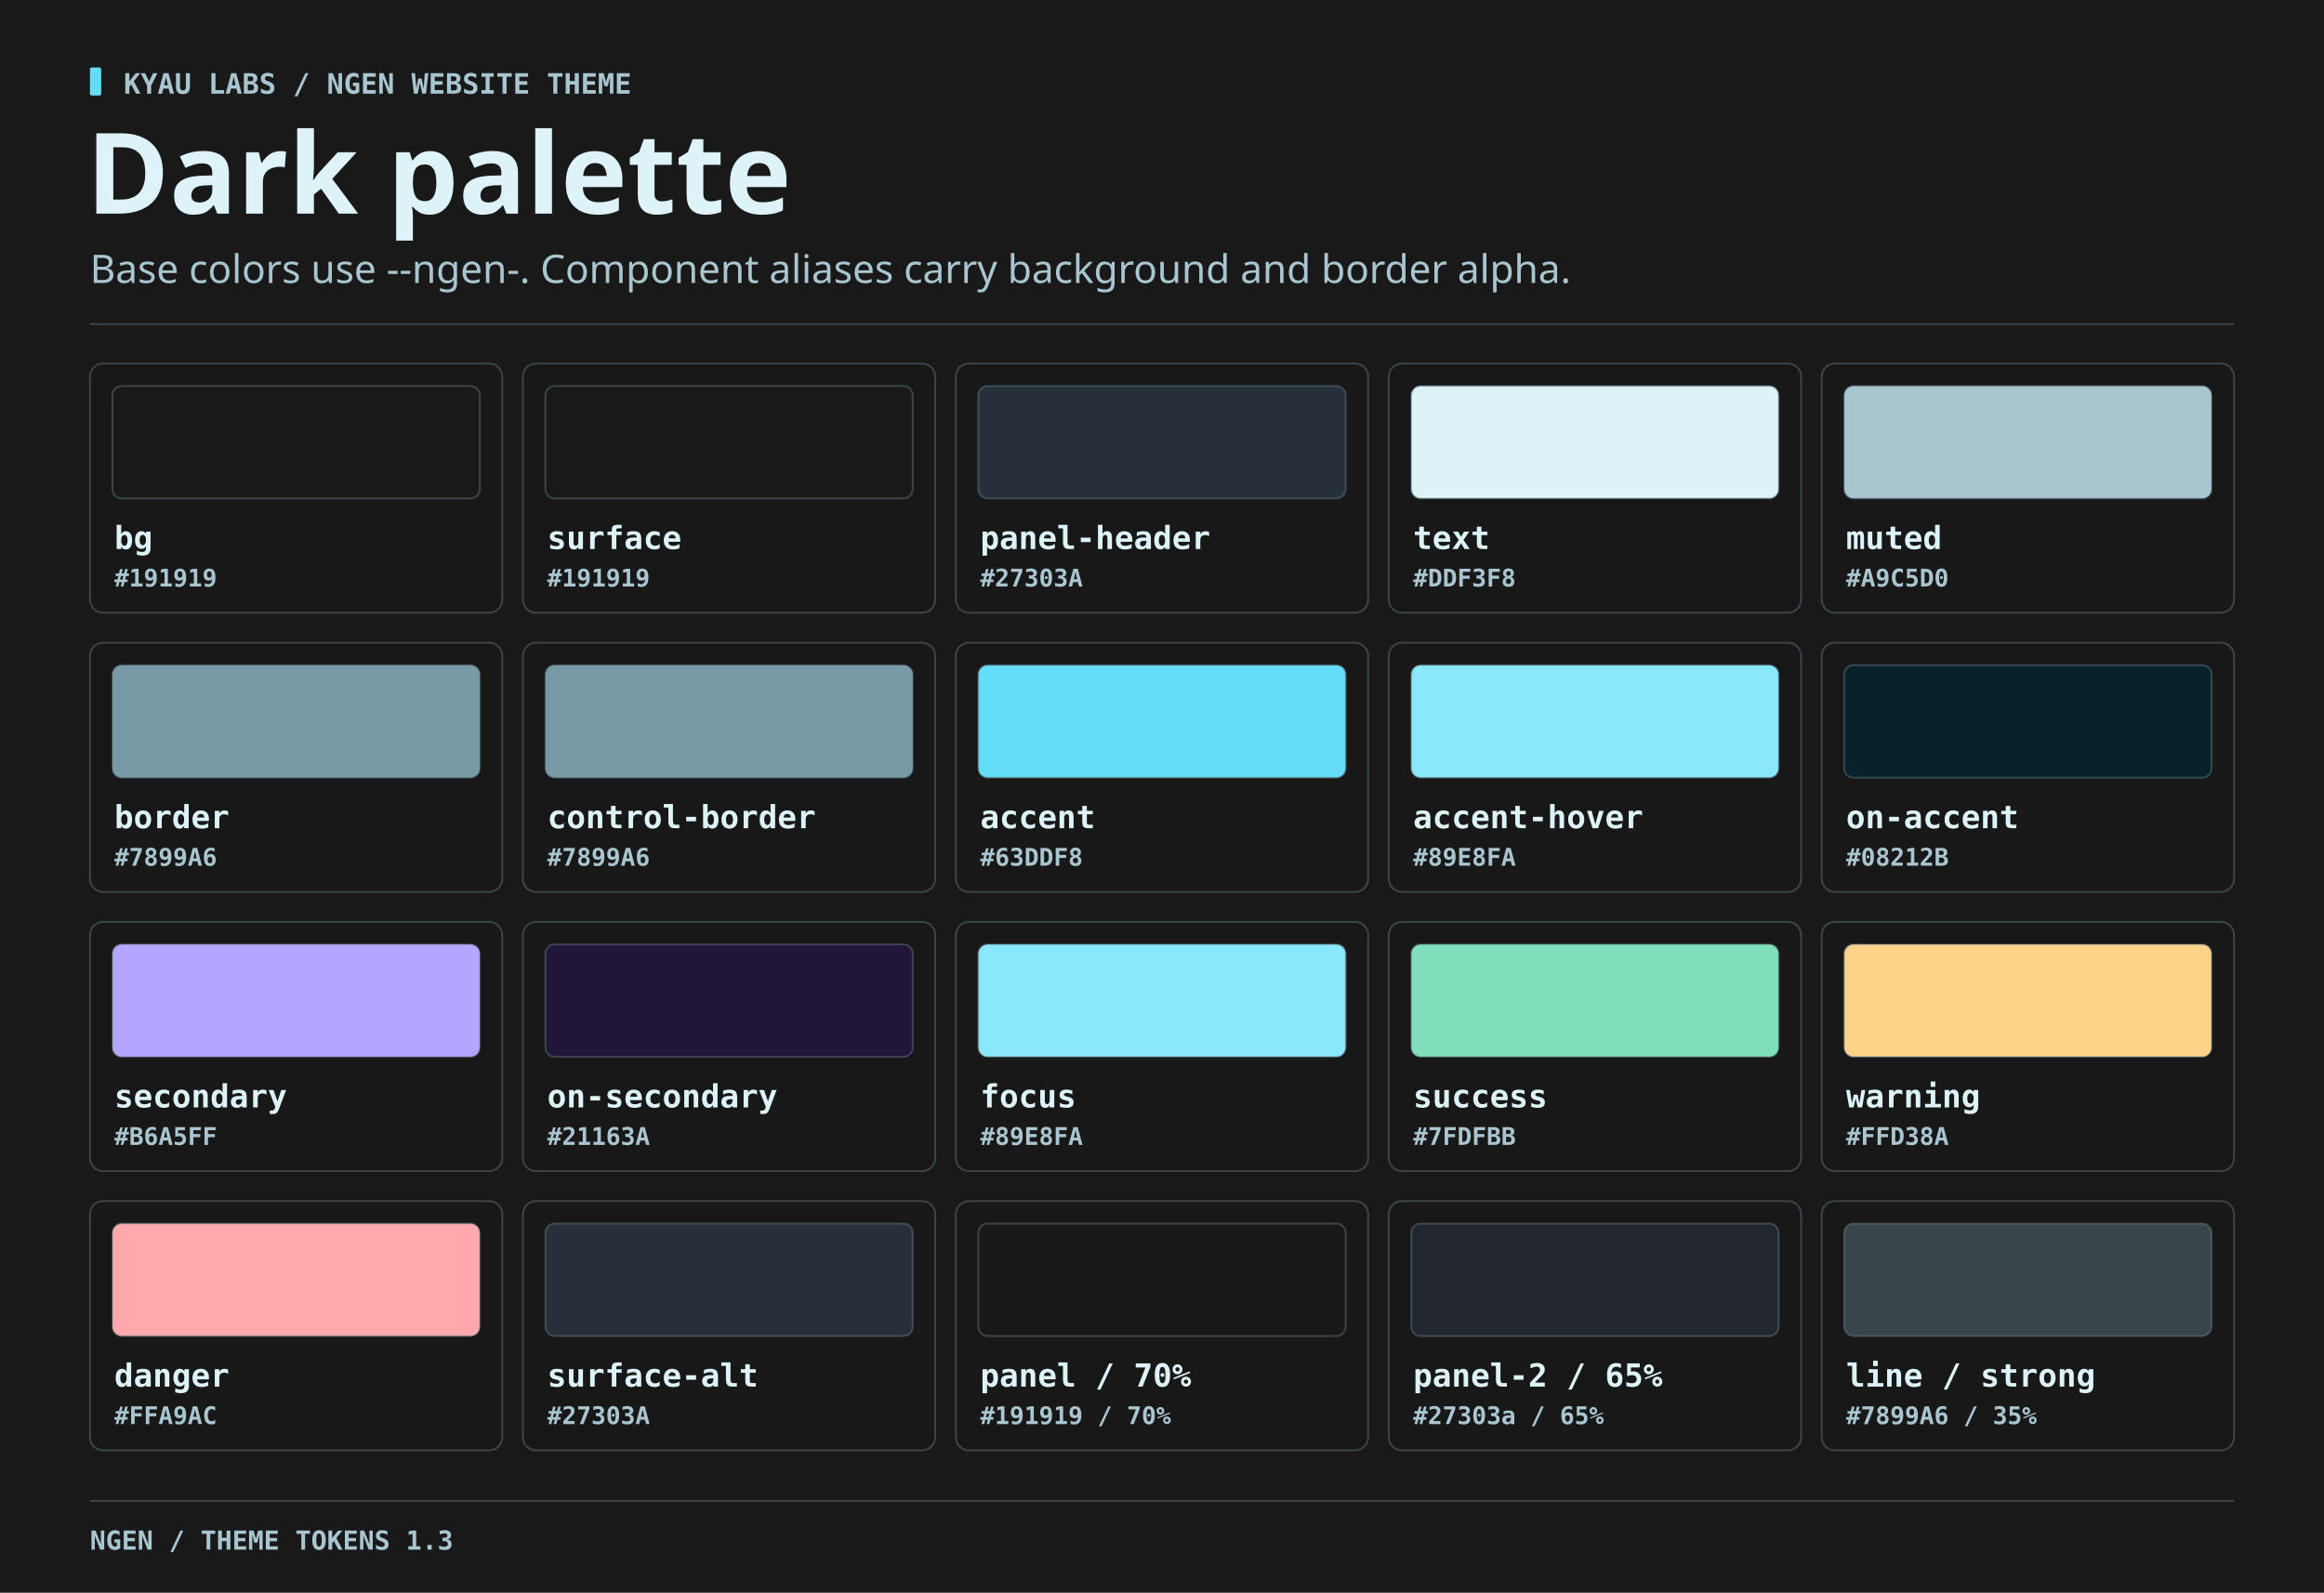
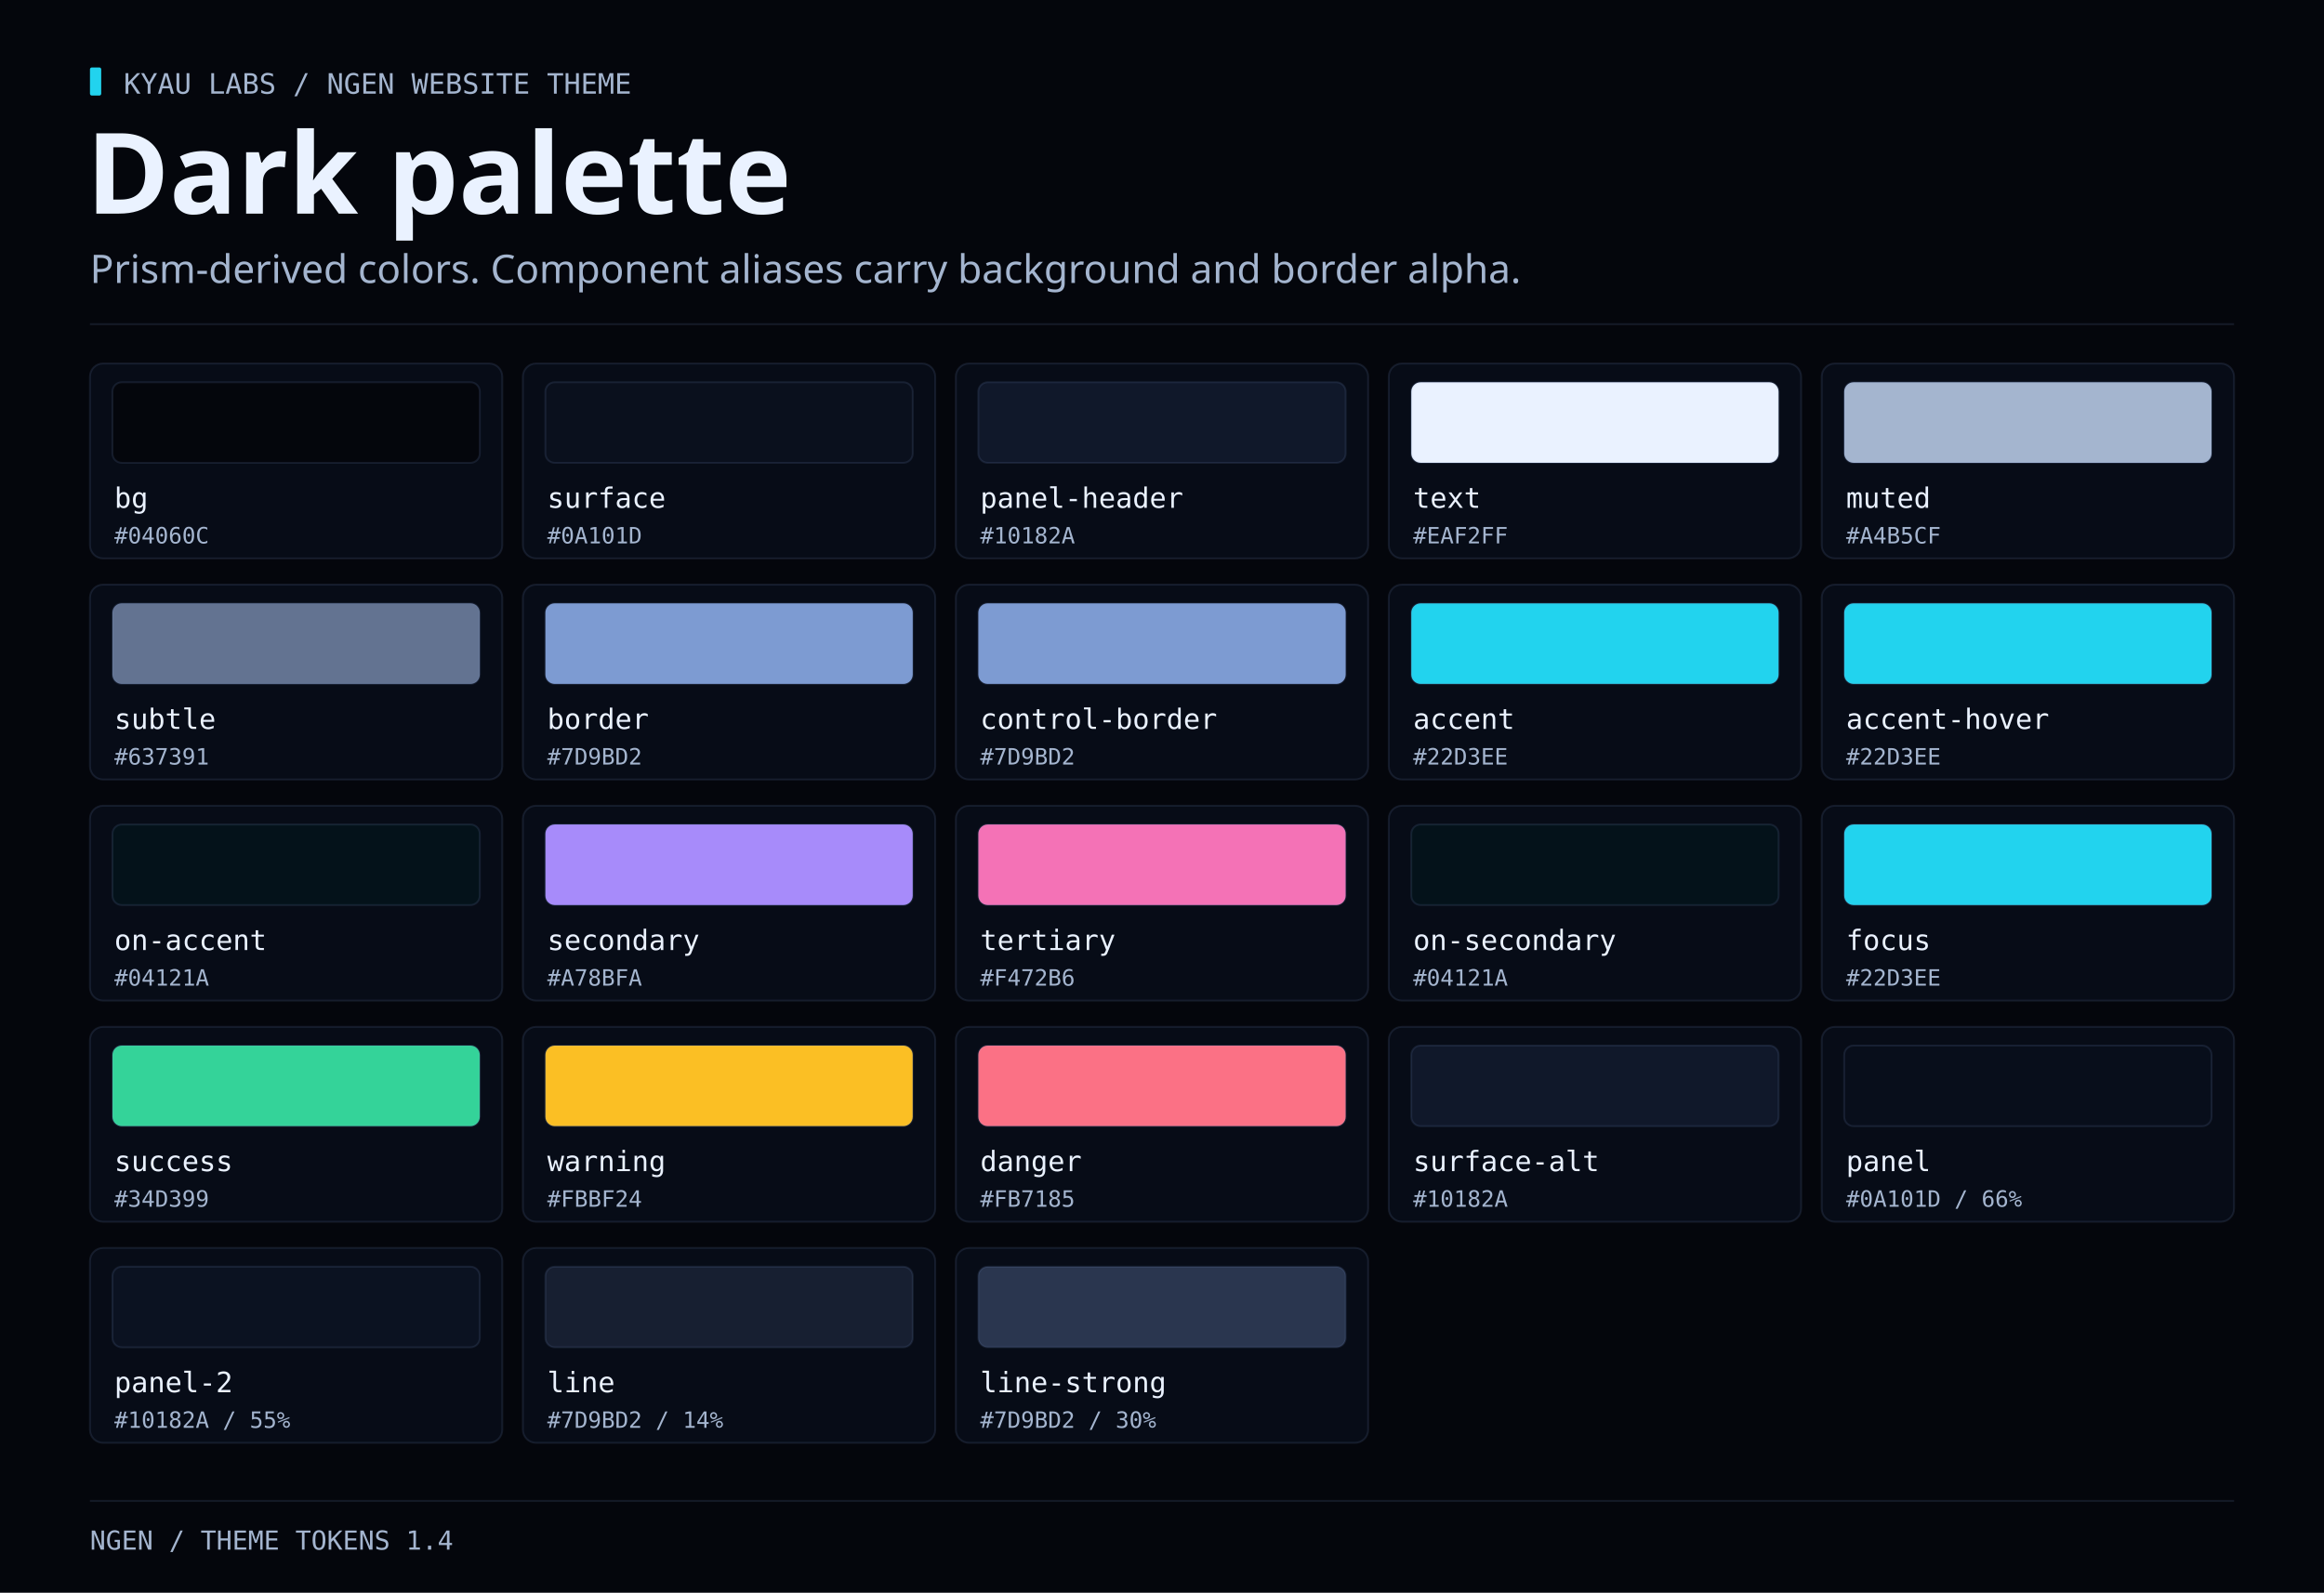
<svg xmlns="http://www.w3.org/2000/svg" viewBox="0 0 1240 850" width="1240" height="850" role="img" aria-labelledby="title">
-   <rect width="1240" height="850" fill="#191919" />
-   <rect x="48" y="36" width="6" height="15" rx="1" fill="#63DDF8" />
-   <text x="66" y="50" fill="#A9C5D0" font-family="Adwaita Mono, monospace" font-size="15" font-weight="600">KYAU LABS / NGEN WEBSITE THEME</text>
-   <text x="46" y="114" fill="#DDF3F8" font-family="Adwaita Sans, sans-serif" font-size="60" font-weight="700">Dark palette</text>
-   <text x="48" y="151" fill="#A9C5D0" font-family="Adwaita Sans, sans-serif" font-size="21" font-weight="400">Base colors use --ngen-. Component aliases carry background and border alpha.</text>
-   <path d="M48 173H1192M48 801H1192" stroke="#7899A6" stroke-opacity="0.35" />
-   <rect x="48" y="194" width="220" height="133" rx="7" fill="#191919" fill-opacity="0.7" stroke="#7899A6" stroke-opacity="0.35" />
-   <rect x="60" y="206" width="196" height="60" rx="5" fill="#191919" stroke="#7899A6" stroke-opacity="0.35" />
-   <text x="61" y="293" fill="#DDF3F8" font-family="Adwaita Mono, monospace" font-size="17" font-weight="600">bg</text>
-   <text x="61" y="313" fill="#A9C5D0" font-family="Adwaita Mono, monospace" font-size="13" font-weight="600">#191919</text>
-   <rect x="279" y="194" width="220" height="133" rx="7" fill="#191919" fill-opacity="0.7" stroke="#7899A6" stroke-opacity="0.35" />
-   <rect x="291" y="206" width="196" height="60" rx="5" fill="#191919" stroke="#7899A6" stroke-opacity="0.35" />
-   <text x="292" y="293" fill="#DDF3F8" font-family="Adwaita Mono, monospace" font-size="17" font-weight="600">surface</text>
-   <text x="292" y="313" fill="#A9C5D0" font-family="Adwaita Mono, monospace" font-size="13" font-weight="600">#191919</text>
-   <rect x="510" y="194" width="220" height="133" rx="7" fill="#191919" fill-opacity="0.7" stroke="#7899A6" stroke-opacity="0.35" />
-   <rect x="522" y="206" width="196" height="60" rx="5" fill="#27303A" stroke="#7899A6" stroke-opacity="0.35" />
-   <text x="523" y="293" fill="#DDF3F8" font-family="Adwaita Mono, monospace" font-size="17" font-weight="600">panel-header</text>
-   <text x="523" y="313" fill="#A9C5D0" font-family="Adwaita Mono, monospace" font-size="13" font-weight="600">#27303A</text>
-   <rect x="741" y="194" width="220" height="133" rx="7" fill="#191919" fill-opacity="0.7" stroke="#7899A6" stroke-opacity="0.35" />
-   <rect x="753" y="206" width="196" height="60" rx="5" fill="#DDF3F8" stroke="#7899A6" stroke-opacity="0.35" />
-   <text x="754" y="293" fill="#DDF3F8" font-family="Adwaita Mono, monospace" font-size="17" font-weight="600">text</text>
-   <text x="754" y="313" fill="#A9C5D0" font-family="Adwaita Mono, monospace" font-size="13" font-weight="600">#DDF3F8</text>
-   <rect x="972" y="194" width="220" height="133" rx="7" fill="#191919" fill-opacity="0.7" stroke="#7899A6" stroke-opacity="0.35" />
-   <rect x="984" y="206" width="196" height="60" rx="5" fill="#A9C5D0" stroke="#7899A6" stroke-opacity="0.35" />
-   <text x="985" y="293" fill="#DDF3F8" font-family="Adwaita Mono, monospace" font-size="17" font-weight="600">muted</text>
-   <text x="985" y="313" fill="#A9C5D0" font-family="Adwaita Mono, monospace" font-size="13" font-weight="600">#A9C5D0</text>
-   <rect x="48" y="343" width="220" height="133" rx="7" fill="#191919" fill-opacity="0.7" stroke="#7899A6" stroke-opacity="0.35" />
-   <rect x="60" y="355" width="196" height="60" rx="5" fill="#7899A6" stroke="#7899A6" stroke-opacity="0.35" />
-   <text x="61" y="442" fill="#DDF3F8" font-family="Adwaita Mono, monospace" font-size="17" font-weight="600">border</text>
-   <text x="61" y="462" fill="#A9C5D0" font-family="Adwaita Mono, monospace" font-size="13" font-weight="600">#7899A6</text>
-   <rect x="279" y="343" width="220" height="133" rx="7" fill="#191919" fill-opacity="0.7" stroke="#7899A6" stroke-opacity="0.35" />
-   <rect x="291" y="355" width="196" height="60" rx="5" fill="#7899A6" stroke="#7899A6" stroke-opacity="0.35" />
-   <text x="292" y="442" fill="#DDF3F8" font-family="Adwaita Mono, monospace" font-size="17" font-weight="600">control-border</text>
-   <text x="292" y="462" fill="#A9C5D0" font-family="Adwaita Mono, monospace" font-size="13" font-weight="600">#7899A6</text>
-   <rect x="510" y="343" width="220" height="133" rx="7" fill="#191919" fill-opacity="0.7" stroke="#7899A6" stroke-opacity="0.35" />
-   <rect x="522" y="355" width="196" height="60" rx="5" fill="#63DDF8" stroke="#7899A6" stroke-opacity="0.35" />
-   <text x="523" y="442" fill="#DDF3F8" font-family="Adwaita Mono, monospace" font-size="17" font-weight="600">accent</text>
-   <text x="523" y="462" fill="#A9C5D0" font-family="Adwaita Mono, monospace" font-size="13" font-weight="600">#63DDF8</text>
-   <rect x="741" y="343" width="220" height="133" rx="7" fill="#191919" fill-opacity="0.7" stroke="#7899A6" stroke-opacity="0.35" />
-   <rect x="753" y="355" width="196" height="60" rx="5" fill="#89E8FA" stroke="#7899A6" stroke-opacity="0.35" />
-   <text x="754" y="442" fill="#DDF3F8" font-family="Adwaita Mono, monospace" font-size="17" font-weight="600">accent-hover</text>
-   <text x="754" y="462" fill="#A9C5D0" font-family="Adwaita Mono, monospace" font-size="13" font-weight="600">#89E8FA</text>
-   <rect x="972" y="343" width="220" height="133" rx="7" fill="#191919" fill-opacity="0.7" stroke="#7899A6" stroke-opacity="0.35" />
-   <rect x="984" y="355" width="196" height="60" rx="5" fill="#08212B" stroke="#7899A6" stroke-opacity="0.35" />
-   <text x="985" y="442" fill="#DDF3F8" font-family="Adwaita Mono, monospace" font-size="17" font-weight="600">on-accent</text>
-   <text x="985" y="462" fill="#A9C5D0" font-family="Adwaita Mono, monospace" font-size="13" font-weight="600">#08212B</text>
-   <rect x="48" y="492" width="220" height="133" rx="7" fill="#191919" fill-opacity="0.7" stroke="#7899A6" stroke-opacity="0.35" />
-   <rect x="60" y="504" width="196" height="60" rx="5" fill="#B6A5FF" stroke="#7899A6" stroke-opacity="0.35" />
-   <text x="61" y="591" fill="#DDF3F8" font-family="Adwaita Mono, monospace" font-size="17" font-weight="600">secondary</text>
-   <text x="61" y="611" fill="#A9C5D0" font-family="Adwaita Mono, monospace" font-size="13" font-weight="600">#B6A5FF</text>
-   <rect x="279" y="492" width="220" height="133" rx="7" fill="#191919" fill-opacity="0.7" stroke="#7899A6" stroke-opacity="0.35" />
-   <rect x="291" y="504" width="196" height="60" rx="5" fill="#21163A" stroke="#7899A6" stroke-opacity="0.35" />
-   <text x="292" y="591" fill="#DDF3F8" font-family="Adwaita Mono, monospace" font-size="17" font-weight="600">on-secondary</text>
-   <text x="292" y="611" fill="#A9C5D0" font-family="Adwaita Mono, monospace" font-size="13" font-weight="600">#21163A</text>
-   <rect x="510" y="492" width="220" height="133" rx="7" fill="#191919" fill-opacity="0.7" stroke="#7899A6" stroke-opacity="0.35" />
-   <rect x="522" y="504" width="196" height="60" rx="5" fill="#89E8FA" stroke="#7899A6" stroke-opacity="0.35" />
-   <text x="523" y="591" fill="#DDF3F8" font-family="Adwaita Mono, monospace" font-size="17" font-weight="600">focus</text>
-   <text x="523" y="611" fill="#A9C5D0" font-family="Adwaita Mono, monospace" font-size="13" font-weight="600">#89E8FA</text>
-   <rect x="741" y="492" width="220" height="133" rx="7" fill="#191919" fill-opacity="0.7" stroke="#7899A6" stroke-opacity="0.35" />
-   <rect x="753" y="504" width="196" height="60" rx="5" fill="#7FDFBB" stroke="#7899A6" stroke-opacity="0.35" />
-   <text x="754" y="591" fill="#DDF3F8" font-family="Adwaita Mono, monospace" font-size="17" font-weight="600">success</text>
-   <text x="754" y="611" fill="#A9C5D0" font-family="Adwaita Mono, monospace" font-size="13" font-weight="600">#7FDFBB</text>
-   <rect x="972" y="492" width="220" height="133" rx="7" fill="#191919" fill-opacity="0.7" stroke="#7899A6" stroke-opacity="0.35" />
-   <rect x="984" y="504" width="196" height="60" rx="5" fill="#FFD38A" stroke="#7899A6" stroke-opacity="0.35" />
-   <text x="985" y="591" fill="#DDF3F8" font-family="Adwaita Mono, monospace" font-size="17" font-weight="600">warning</text>
-   <text x="985" y="611" fill="#A9C5D0" font-family="Adwaita Mono, monospace" font-size="13" font-weight="600">#FFD38A</text>
-   <rect x="48" y="641" width="220" height="133" rx="7" fill="#191919" fill-opacity="0.7" stroke="#7899A6" stroke-opacity="0.35" />
-   <rect x="60" y="653" width="196" height="60" rx="5" fill="#FFA9AC" stroke="#7899A6" stroke-opacity="0.35" />
-   <text x="61" y="740" fill="#DDF3F8" font-family="Adwaita Mono, monospace" font-size="17" font-weight="600">danger</text>
-   <text x="61" y="760" fill="#A9C5D0" font-family="Adwaita Mono, monospace" font-size="13" font-weight="600">#FFA9AC</text>
-   <rect x="279" y="641" width="220" height="133" rx="7" fill="#191919" fill-opacity="0.7" stroke="#7899A6" stroke-opacity="0.35" />
-   <rect x="291" y="653" width="196" height="60" rx="5" fill="#27303A" stroke="#7899A6" stroke-opacity="0.35" />
-   <text x="292" y="740" fill="#DDF3F8" font-family="Adwaita Mono, monospace" font-size="17" font-weight="600">surface-alt</text>
-   <text x="292" y="760" fill="#A9C5D0" font-family="Adwaita Mono, monospace" font-size="13" font-weight="600">#27303A</text>
-   <rect x="510" y="641" width="220" height="133" rx="7" fill="#191919" fill-opacity="0.7" stroke="#7899A6" stroke-opacity="0.35" />
-   <rect x="522" y="653" width="196" height="60" rx="5" fill="#191919" fill-opacity="0.7" stroke="#7899A6" stroke-opacity="0.35" />
-   <text x="523" y="740" fill="#DDF3F8" font-family="Adwaita Mono, monospace" font-size="17" font-weight="600">panel / 70%</text>
-   <text x="523" y="760" fill="#A9C5D0" font-family="Adwaita Mono, monospace" font-size="13" font-weight="600">#191919 / 70%</text>
-   <rect x="741" y="641" width="220" height="133" rx="7" fill="#191919" fill-opacity="0.7" stroke="#7899A6" stroke-opacity="0.35" />
-   <rect x="753" y="653" width="196" height="60" rx="5" fill="#27303a" fill-opacity="0.65" stroke="#7899A6" stroke-opacity="0.35" />
-   <text x="754" y="740" fill="#DDF3F8" font-family="Adwaita Mono, monospace" font-size="17" font-weight="600">panel-2 / 65%</text>
-   <text x="754" y="760" fill="#A9C5D0" font-family="Adwaita Mono, monospace" font-size="13" font-weight="600">#27303a / 65%</text>
-   <rect x="972" y="641" width="220" height="133" rx="7" fill="#191919" fill-opacity="0.7" stroke="#7899A6" stroke-opacity="0.35" />
-   <rect x="984" y="653" width="196" height="60" rx="5" fill="#7899A6" fill-opacity="0.35" stroke="#7899A6" stroke-opacity="0.35" />
-   <text x="985" y="740" fill="#DDF3F8" font-family="Adwaita Mono, monospace" font-size="17" font-weight="600">line / strong</text>
-   <text x="985" y="760" fill="#A9C5D0" font-family="Adwaita Mono, monospace" font-size="13" font-weight="600">#7899A6 / 35%</text>
-   <text x="48" y="827" fill="#A9C5D0" font-family="Adwaita Mono, monospace" font-size="14" font-weight="600">NGEN / THEME TOKENS 1.3</text>
+   <rect width="1240" height="850" fill="#04060C" />
+   <rect x="48" y="36" width="6" height="15" rx="1" fill="#22D3EE" />
+   <text x="66" y="50" fill="#A4B5CF" font-family="Operator Mono, monospace" font-size="15" font-weight="500">KYAU LABS / NGEN WEBSITE THEME</text>
+   <text x="46" y="114" fill="#EAF2FF" font-family="Neo Sans Pro, sans-serif" font-size="60" font-weight="700">Dark palette</text>
+   <text x="48" y="151" fill="#A4B5CF" font-family="Neo Sans Pro, sans-serif" font-size="21" font-weight="400">Prism-derived colors. Component aliases carry background and border alpha.</text>
+   <path d="M48 173H1192M48 801H1192" stroke="#7D9BD2" stroke-opacity="0.14" />
+   <rect x="48" y="194" width="220" height="104" rx="7" fill="#0A101D" fill-opacity="0.66" stroke="#7D9BD2" stroke-opacity="0.14" />
+   <rect x="60" y="204" width="196" height="43" rx="5" fill="#04060C" stroke="#7D9BD2" stroke-opacity="0.14" />
+   <text x="61" y="271" fill="#EAF2FF" font-family="Operator Mono, monospace" font-size="15" font-weight="500">bg</text>
+   <text x="61" y="290" fill="#A4B5CF" font-family="Operator Mono, monospace" font-size="12" font-weight="500">#04060C</text>
+   <rect x="279" y="194" width="220" height="104" rx="7" fill="#0A101D" fill-opacity="0.66" stroke="#7D9BD2" stroke-opacity="0.14" />
+   <rect x="291" y="204" width="196" height="43" rx="5" fill="#0A101D" stroke="#7D9BD2" stroke-opacity="0.14" />
+   <text x="292" y="271" fill="#EAF2FF" font-family="Operator Mono, monospace" font-size="15" font-weight="500">surface</text>
+   <text x="292" y="290" fill="#A4B5CF" font-family="Operator Mono, monospace" font-size="12" font-weight="500">#0A101D</text>
+   <rect x="510" y="194" width="220" height="104" rx="7" fill="#0A101D" fill-opacity="0.66" stroke="#7D9BD2" stroke-opacity="0.14" />
+   <rect x="522" y="204" width="196" height="43" rx="5" fill="#10182A" stroke="#7D9BD2" stroke-opacity="0.14" />
+   <text x="523" y="271" fill="#EAF2FF" font-family="Operator Mono, monospace" font-size="15" font-weight="500">panel-header</text>
+   <text x="523" y="290" fill="#A4B5CF" font-family="Operator Mono, monospace" font-size="12" font-weight="500">#10182A</text>
+   <rect x="741" y="194" width="220" height="104" rx="7" fill="#0A101D" fill-opacity="0.66" stroke="#7D9BD2" stroke-opacity="0.14" />
+   <rect x="753" y="204" width="196" height="43" rx="5" fill="#EAF2FF" stroke="#7D9BD2" stroke-opacity="0.14" />
+   <text x="754" y="271" fill="#EAF2FF" font-family="Operator Mono, monospace" font-size="15" font-weight="500">text</text>
+   <text x="754" y="290" fill="#A4B5CF" font-family="Operator Mono, monospace" font-size="12" font-weight="500">#EAF2FF</text>
+   <rect x="972" y="194" width="220" height="104" rx="7" fill="#0A101D" fill-opacity="0.66" stroke="#7D9BD2" stroke-opacity="0.14" />
+   <rect x="984" y="204" width="196" height="43" rx="5" fill="#A4B5CF" stroke="#7D9BD2" stroke-opacity="0.14" />
+   <text x="985" y="271" fill="#EAF2FF" font-family="Operator Mono, monospace" font-size="15" font-weight="500">muted</text>
+   <text x="985" y="290" fill="#A4B5CF" font-family="Operator Mono, monospace" font-size="12" font-weight="500">#A4B5CF</text>
+   <rect x="48" y="312" width="220" height="104" rx="7" fill="#0A101D" fill-opacity="0.66" stroke="#7D9BD2" stroke-opacity="0.14" />
+   <rect x="60" y="322" width="196" height="43" rx="5" fill="#637391" stroke="#7D9BD2" stroke-opacity="0.14" />
+   <text x="61" y="389" fill="#EAF2FF" font-family="Operator Mono, monospace" font-size="15" font-weight="500">subtle</text>
+   <text x="61" y="408" fill="#A4B5CF" font-family="Operator Mono, monospace" font-size="12" font-weight="500">#637391</text>
+   <rect x="279" y="312" width="220" height="104" rx="7" fill="#0A101D" fill-opacity="0.66" stroke="#7D9BD2" stroke-opacity="0.14" />
+   <rect x="291" y="322" width="196" height="43" rx="5" fill="#7D9BD2" stroke="#7D9BD2" stroke-opacity="0.14" />
+   <text x="292" y="389" fill="#EAF2FF" font-family="Operator Mono, monospace" font-size="15" font-weight="500">border</text>
+   <text x="292" y="408" fill="#A4B5CF" font-family="Operator Mono, monospace" font-size="12" font-weight="500">#7D9BD2</text>
+   <rect x="510" y="312" width="220" height="104" rx="7" fill="#0A101D" fill-opacity="0.66" stroke="#7D9BD2" stroke-opacity="0.14" />
+   <rect x="522" y="322" width="196" height="43" rx="5" fill="#7D9BD2" stroke="#7D9BD2" stroke-opacity="0.14" />
+   <text x="523" y="389" fill="#EAF2FF" font-family="Operator Mono, monospace" font-size="15" font-weight="500">control-border</text>
+   <text x="523" y="408" fill="#A4B5CF" font-family="Operator Mono, monospace" font-size="12" font-weight="500">#7D9BD2</text>
+   <rect x="741" y="312" width="220" height="104" rx="7" fill="#0A101D" fill-opacity="0.66" stroke="#7D9BD2" stroke-opacity="0.14" />
+   <rect x="753" y="322" width="196" height="43" rx="5" fill="#22D3EE" stroke="#7D9BD2" stroke-opacity="0.14" />
+   <text x="754" y="389" fill="#EAF2FF" font-family="Operator Mono, monospace" font-size="15" font-weight="500">accent</text>
+   <text x="754" y="408" fill="#A4B5CF" font-family="Operator Mono, monospace" font-size="12" font-weight="500">#22D3EE</text>
+   <rect x="972" y="312" width="220" height="104" rx="7" fill="#0A101D" fill-opacity="0.66" stroke="#7D9BD2" stroke-opacity="0.14" />
+   <rect x="984" y="322" width="196" height="43" rx="5" fill="#22D3EE" stroke="#7D9BD2" stroke-opacity="0.14" />
+   <text x="985" y="389" fill="#EAF2FF" font-family="Operator Mono, monospace" font-size="15" font-weight="500">accent-hover</text>
+   <text x="985" y="408" fill="#A4B5CF" font-family="Operator Mono, monospace" font-size="12" font-weight="500">#22D3EE</text>
+   <rect x="48" y="430" width="220" height="104" rx="7" fill="#0A101D" fill-opacity="0.66" stroke="#7D9BD2" stroke-opacity="0.14" />
+   <rect x="60" y="440" width="196" height="43" rx="5" fill="#04121A" stroke="#7D9BD2" stroke-opacity="0.14" />
+   <text x="61" y="507" fill="#EAF2FF" font-family="Operator Mono, monospace" font-size="15" font-weight="500">on-accent</text>
+   <text x="61" y="526" fill="#A4B5CF" font-family="Operator Mono, monospace" font-size="12" font-weight="500">#04121A</text>
+   <rect x="279" y="430" width="220" height="104" rx="7" fill="#0A101D" fill-opacity="0.66" stroke="#7D9BD2" stroke-opacity="0.14" />
+   <rect x="291" y="440" width="196" height="43" rx="5" fill="#A78BFA" stroke="#7D9BD2" stroke-opacity="0.14" />
+   <text x="292" y="507" fill="#EAF2FF" font-family="Operator Mono, monospace" font-size="15" font-weight="500">secondary</text>
+   <text x="292" y="526" fill="#A4B5CF" font-family="Operator Mono, monospace" font-size="12" font-weight="500">#A78BFA</text>
+   <rect x="510" y="430" width="220" height="104" rx="7" fill="#0A101D" fill-opacity="0.66" stroke="#7D9BD2" stroke-opacity="0.14" />
+   <rect x="522" y="440" width="196" height="43" rx="5" fill="#F472B6" stroke="#7D9BD2" stroke-opacity="0.14" />
+   <text x="523" y="507" fill="#EAF2FF" font-family="Operator Mono, monospace" font-size="15" font-weight="500">tertiary</text>
+   <text x="523" y="526" fill="#A4B5CF" font-family="Operator Mono, monospace" font-size="12" font-weight="500">#F472B6</text>
+   <rect x="741" y="430" width="220" height="104" rx="7" fill="#0A101D" fill-opacity="0.66" stroke="#7D9BD2" stroke-opacity="0.14" />
+   <rect x="753" y="440" width="196" height="43" rx="5" fill="#04121A" stroke="#7D9BD2" stroke-opacity="0.14" />
+   <text x="754" y="507" fill="#EAF2FF" font-family="Operator Mono, monospace" font-size="15" font-weight="500">on-secondary</text>
+   <text x="754" y="526" fill="#A4B5CF" font-family="Operator Mono, monospace" font-size="12" font-weight="500">#04121A</text>
+   <rect x="972" y="430" width="220" height="104" rx="7" fill="#0A101D" fill-opacity="0.66" stroke="#7D9BD2" stroke-opacity="0.14" />
+   <rect x="984" y="440" width="196" height="43" rx="5" fill="#22D3EE" stroke="#7D9BD2" stroke-opacity="0.14" />
+   <text x="985" y="507" fill="#EAF2FF" font-family="Operator Mono, monospace" font-size="15" font-weight="500">focus</text>
+   <text x="985" y="526" fill="#A4B5CF" font-family="Operator Mono, monospace" font-size="12" font-weight="500">#22D3EE</text>
+   <rect x="48" y="548" width="220" height="104" rx="7" fill="#0A101D" fill-opacity="0.66" stroke="#7D9BD2" stroke-opacity="0.14" />
+   <rect x="60" y="558" width="196" height="43" rx="5" fill="#34D399" stroke="#7D9BD2" stroke-opacity="0.14" />
+   <text x="61" y="625" fill="#EAF2FF" font-family="Operator Mono, monospace" font-size="15" font-weight="500">success</text>
+   <text x="61" y="644" fill="#A4B5CF" font-family="Operator Mono, monospace" font-size="12" font-weight="500">#34D399</text>
+   <rect x="279" y="548" width="220" height="104" rx="7" fill="#0A101D" fill-opacity="0.66" stroke="#7D9BD2" stroke-opacity="0.14" />
+   <rect x="291" y="558" width="196" height="43" rx="5" fill="#FBBF24" stroke="#7D9BD2" stroke-opacity="0.14" />
+   <text x="292" y="625" fill="#EAF2FF" font-family="Operator Mono, monospace" font-size="15" font-weight="500">warning</text>
+   <text x="292" y="644" fill="#A4B5CF" font-family="Operator Mono, monospace" font-size="12" font-weight="500">#FBBF24</text>
+   <rect x="510" y="548" width="220" height="104" rx="7" fill="#0A101D" fill-opacity="0.66" stroke="#7D9BD2" stroke-opacity="0.14" />
+   <rect x="522" y="558" width="196" height="43" rx="5" fill="#FB7185" stroke="#7D9BD2" stroke-opacity="0.14" />
+   <text x="523" y="625" fill="#EAF2FF" font-family="Operator Mono, monospace" font-size="15" font-weight="500">danger</text>
+   <text x="523" y="644" fill="#A4B5CF" font-family="Operator Mono, monospace" font-size="12" font-weight="500">#FB7185</text>
+   <rect x="741" y="548" width="220" height="104" rx="7" fill="#0A101D" fill-opacity="0.66" stroke="#7D9BD2" stroke-opacity="0.14" />
+   <rect x="753" y="558" width="196" height="43" rx="5" fill="#10182A" stroke="#7D9BD2" stroke-opacity="0.14" />
+   <text x="754" y="625" fill="#EAF2FF" font-family="Operator Mono, monospace" font-size="15" font-weight="500">surface-alt</text>
+   <text x="754" y="644" fill="#A4B5CF" font-family="Operator Mono, monospace" font-size="12" font-weight="500">#10182A</text>
+   <rect x="972" y="548" width="220" height="104" rx="7" fill="#0A101D" fill-opacity="0.66" stroke="#7D9BD2" stroke-opacity="0.14" />
+   <rect x="984" y="558" width="196" height="43" rx="5" fill="#0A101D" fill-opacity="0.66" stroke="#7D9BD2" stroke-opacity="0.14" />
+   <text x="985" y="625" fill="#EAF2FF" font-family="Operator Mono, monospace" font-size="15" font-weight="500">panel</text>
+   <text x="985" y="644" fill="#A4B5CF" font-family="Operator Mono, monospace" font-size="12" font-weight="500">#0A101D / 66%</text>
+   <rect x="48" y="666" width="220" height="104" rx="7" fill="#0A101D" fill-opacity="0.66" stroke="#7D9BD2" stroke-opacity="0.14" />
+   <rect x="60" y="676" width="196" height="43" rx="5" fill="#10182A" fill-opacity="0.55" stroke="#7D9BD2" stroke-opacity="0.14" />
+   <text x="61" y="743" fill="#EAF2FF" font-family="Operator Mono, monospace" font-size="15" font-weight="500">panel-2</text>
+   <text x="61" y="762" fill="#A4B5CF" font-family="Operator Mono, monospace" font-size="12" font-weight="500">#10182A / 55%</text>
+   <rect x="279" y="666" width="220" height="104" rx="7" fill="#0A101D" fill-opacity="0.66" stroke="#7D9BD2" stroke-opacity="0.14" />
+   <rect x="291" y="676" width="196" height="43" rx="5" fill="#7D9BD2" fill-opacity="0.14" stroke="#7D9BD2" stroke-opacity="0.14" />
+   <text x="292" y="743" fill="#EAF2FF" font-family="Operator Mono, monospace" font-size="15" font-weight="500">line</text>
+   <text x="292" y="762" fill="#A4B5CF" font-family="Operator Mono, monospace" font-size="12" font-weight="500">#7D9BD2 / 14%</text>
+   <rect x="510" y="666" width="220" height="104" rx="7" fill="#0A101D" fill-opacity="0.66" stroke="#7D9BD2" stroke-opacity="0.14" />
+   <rect x="522" y="676" width="196" height="43" rx="5" fill="#7D9BD2" fill-opacity="0.3" stroke="#7D9BD2" stroke-opacity="0.14" />
+   <text x="523" y="743" fill="#EAF2FF" font-family="Operator Mono, monospace" font-size="15" font-weight="500">line-strong</text>
+   <text x="523" y="762" fill="#A4B5CF" font-family="Operator Mono, monospace" font-size="12" font-weight="500">#7D9BD2 / 30%</text>
+   <text x="48" y="827" fill="#A4B5CF" font-family="Operator Mono, monospace" font-size="14" font-weight="500">NGEN / THEME TOKENS 1.4</text>
</svg>
